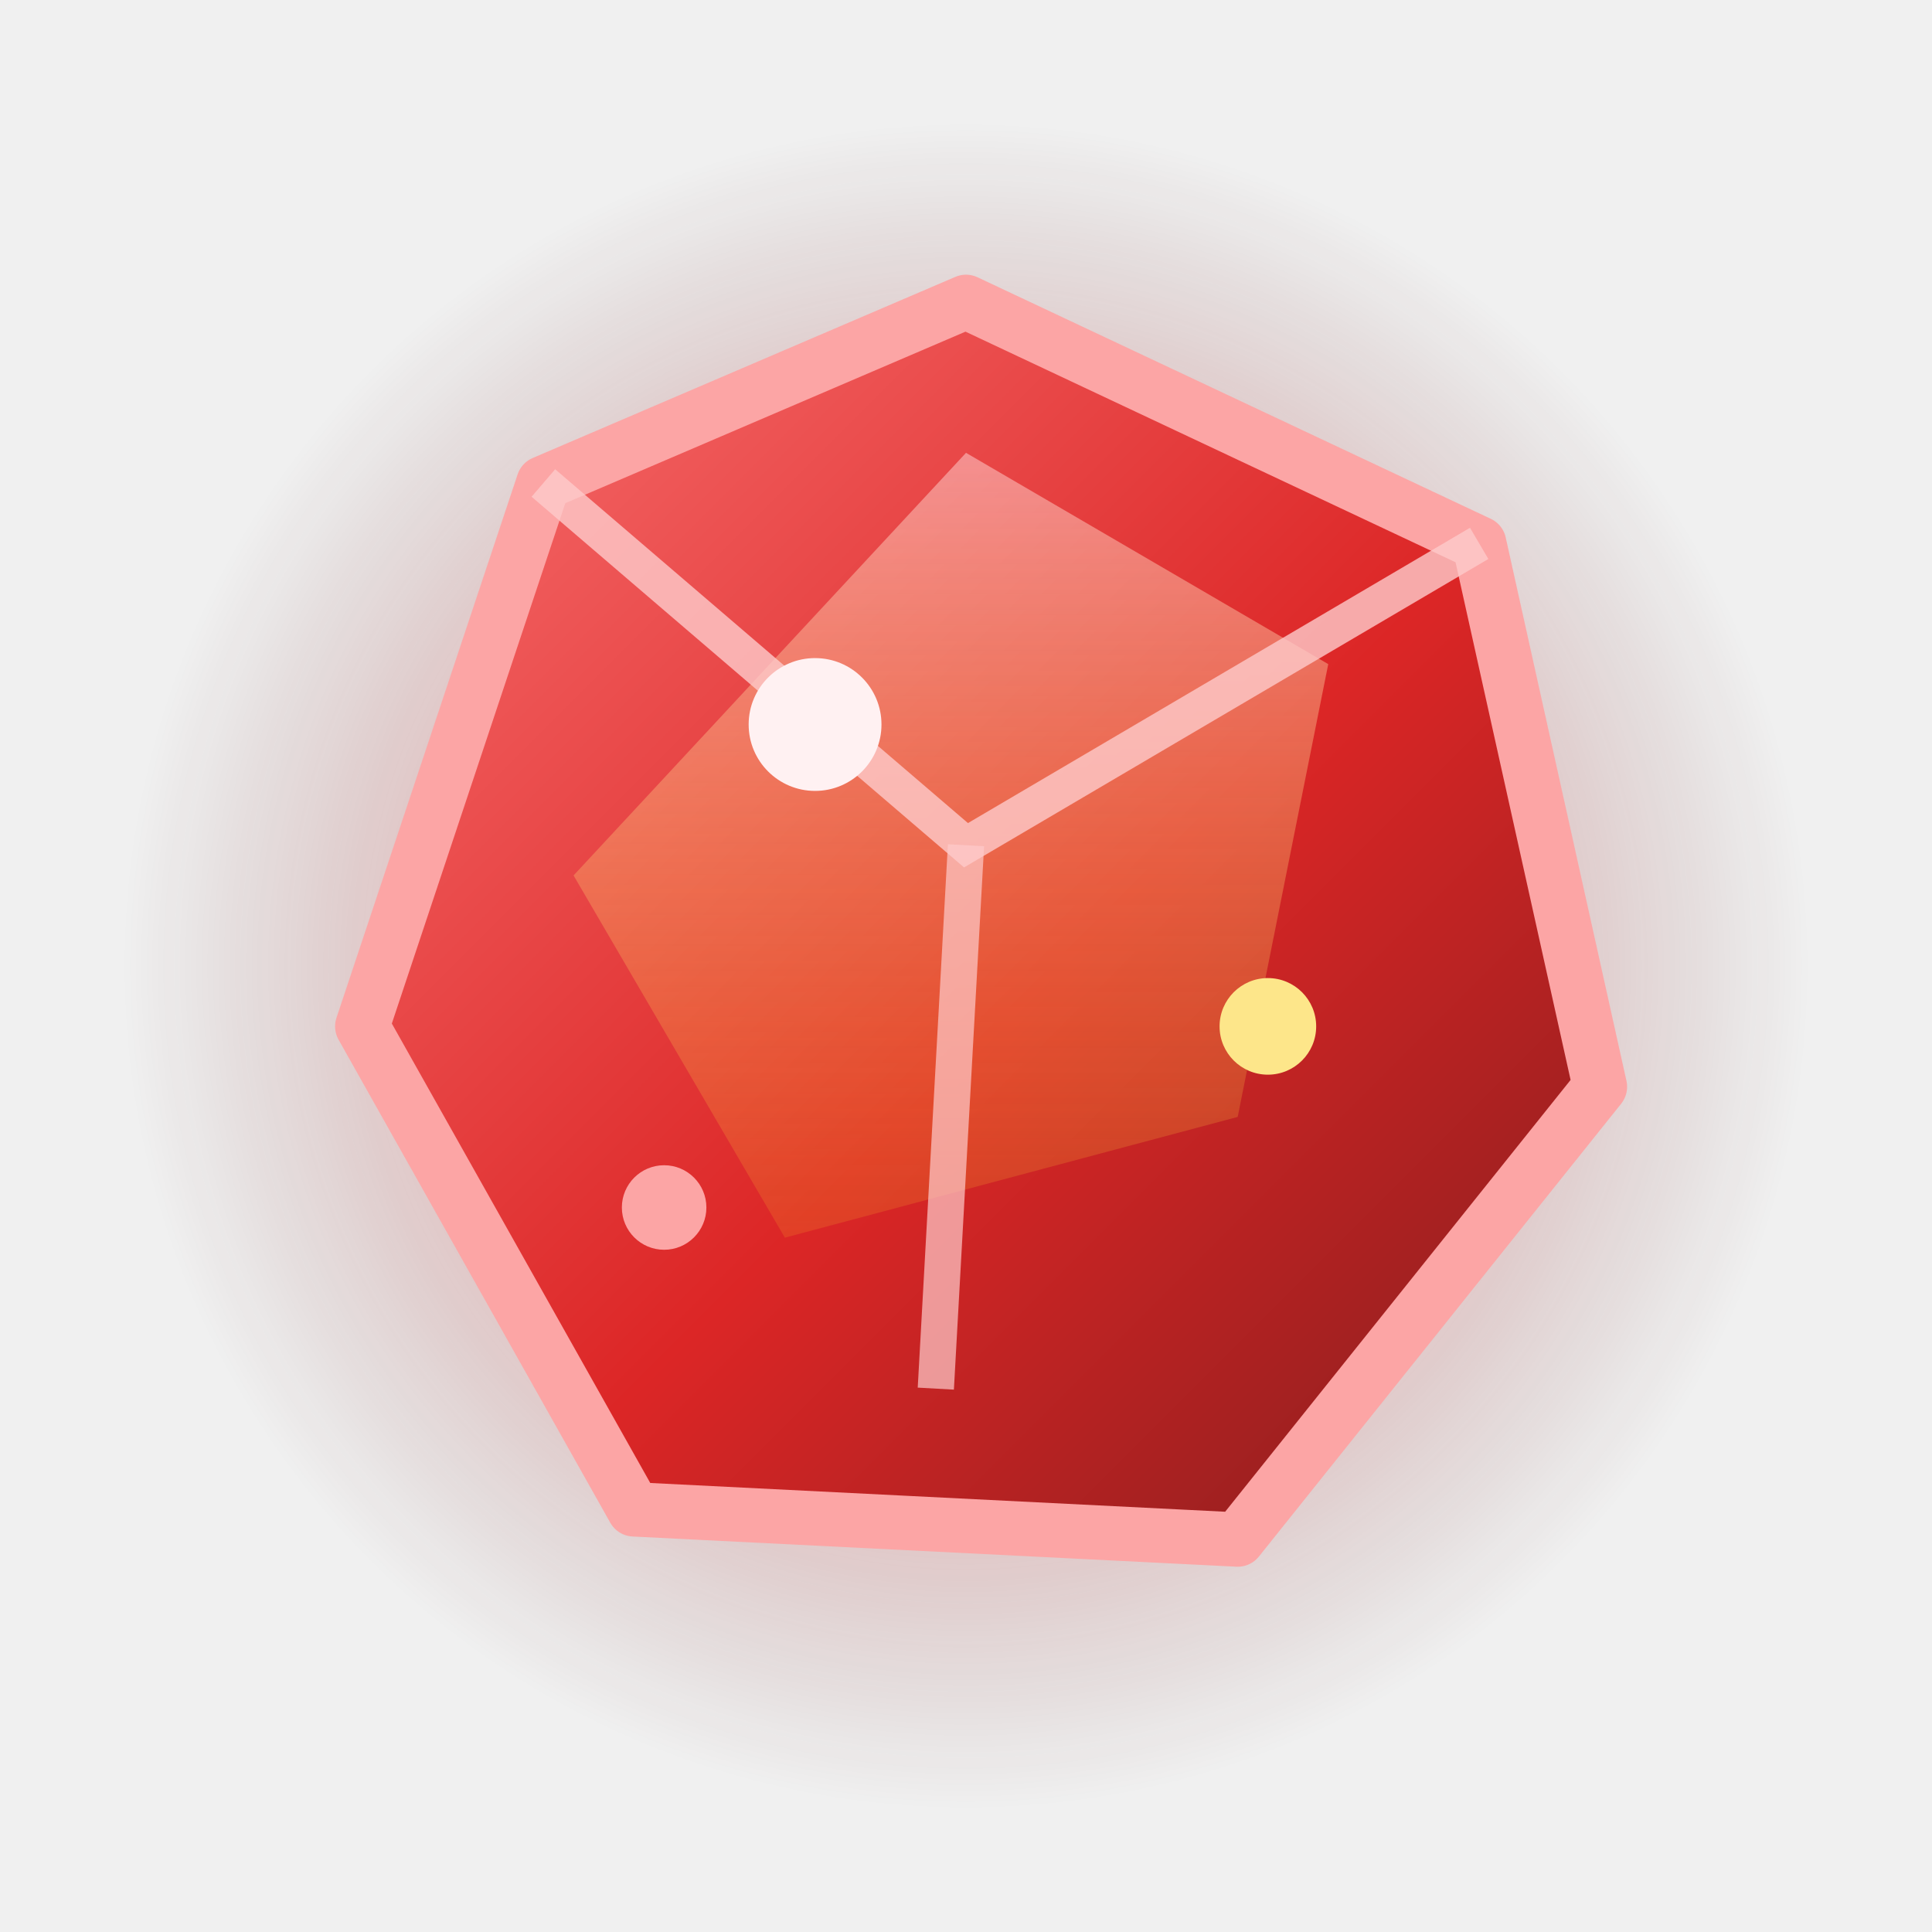
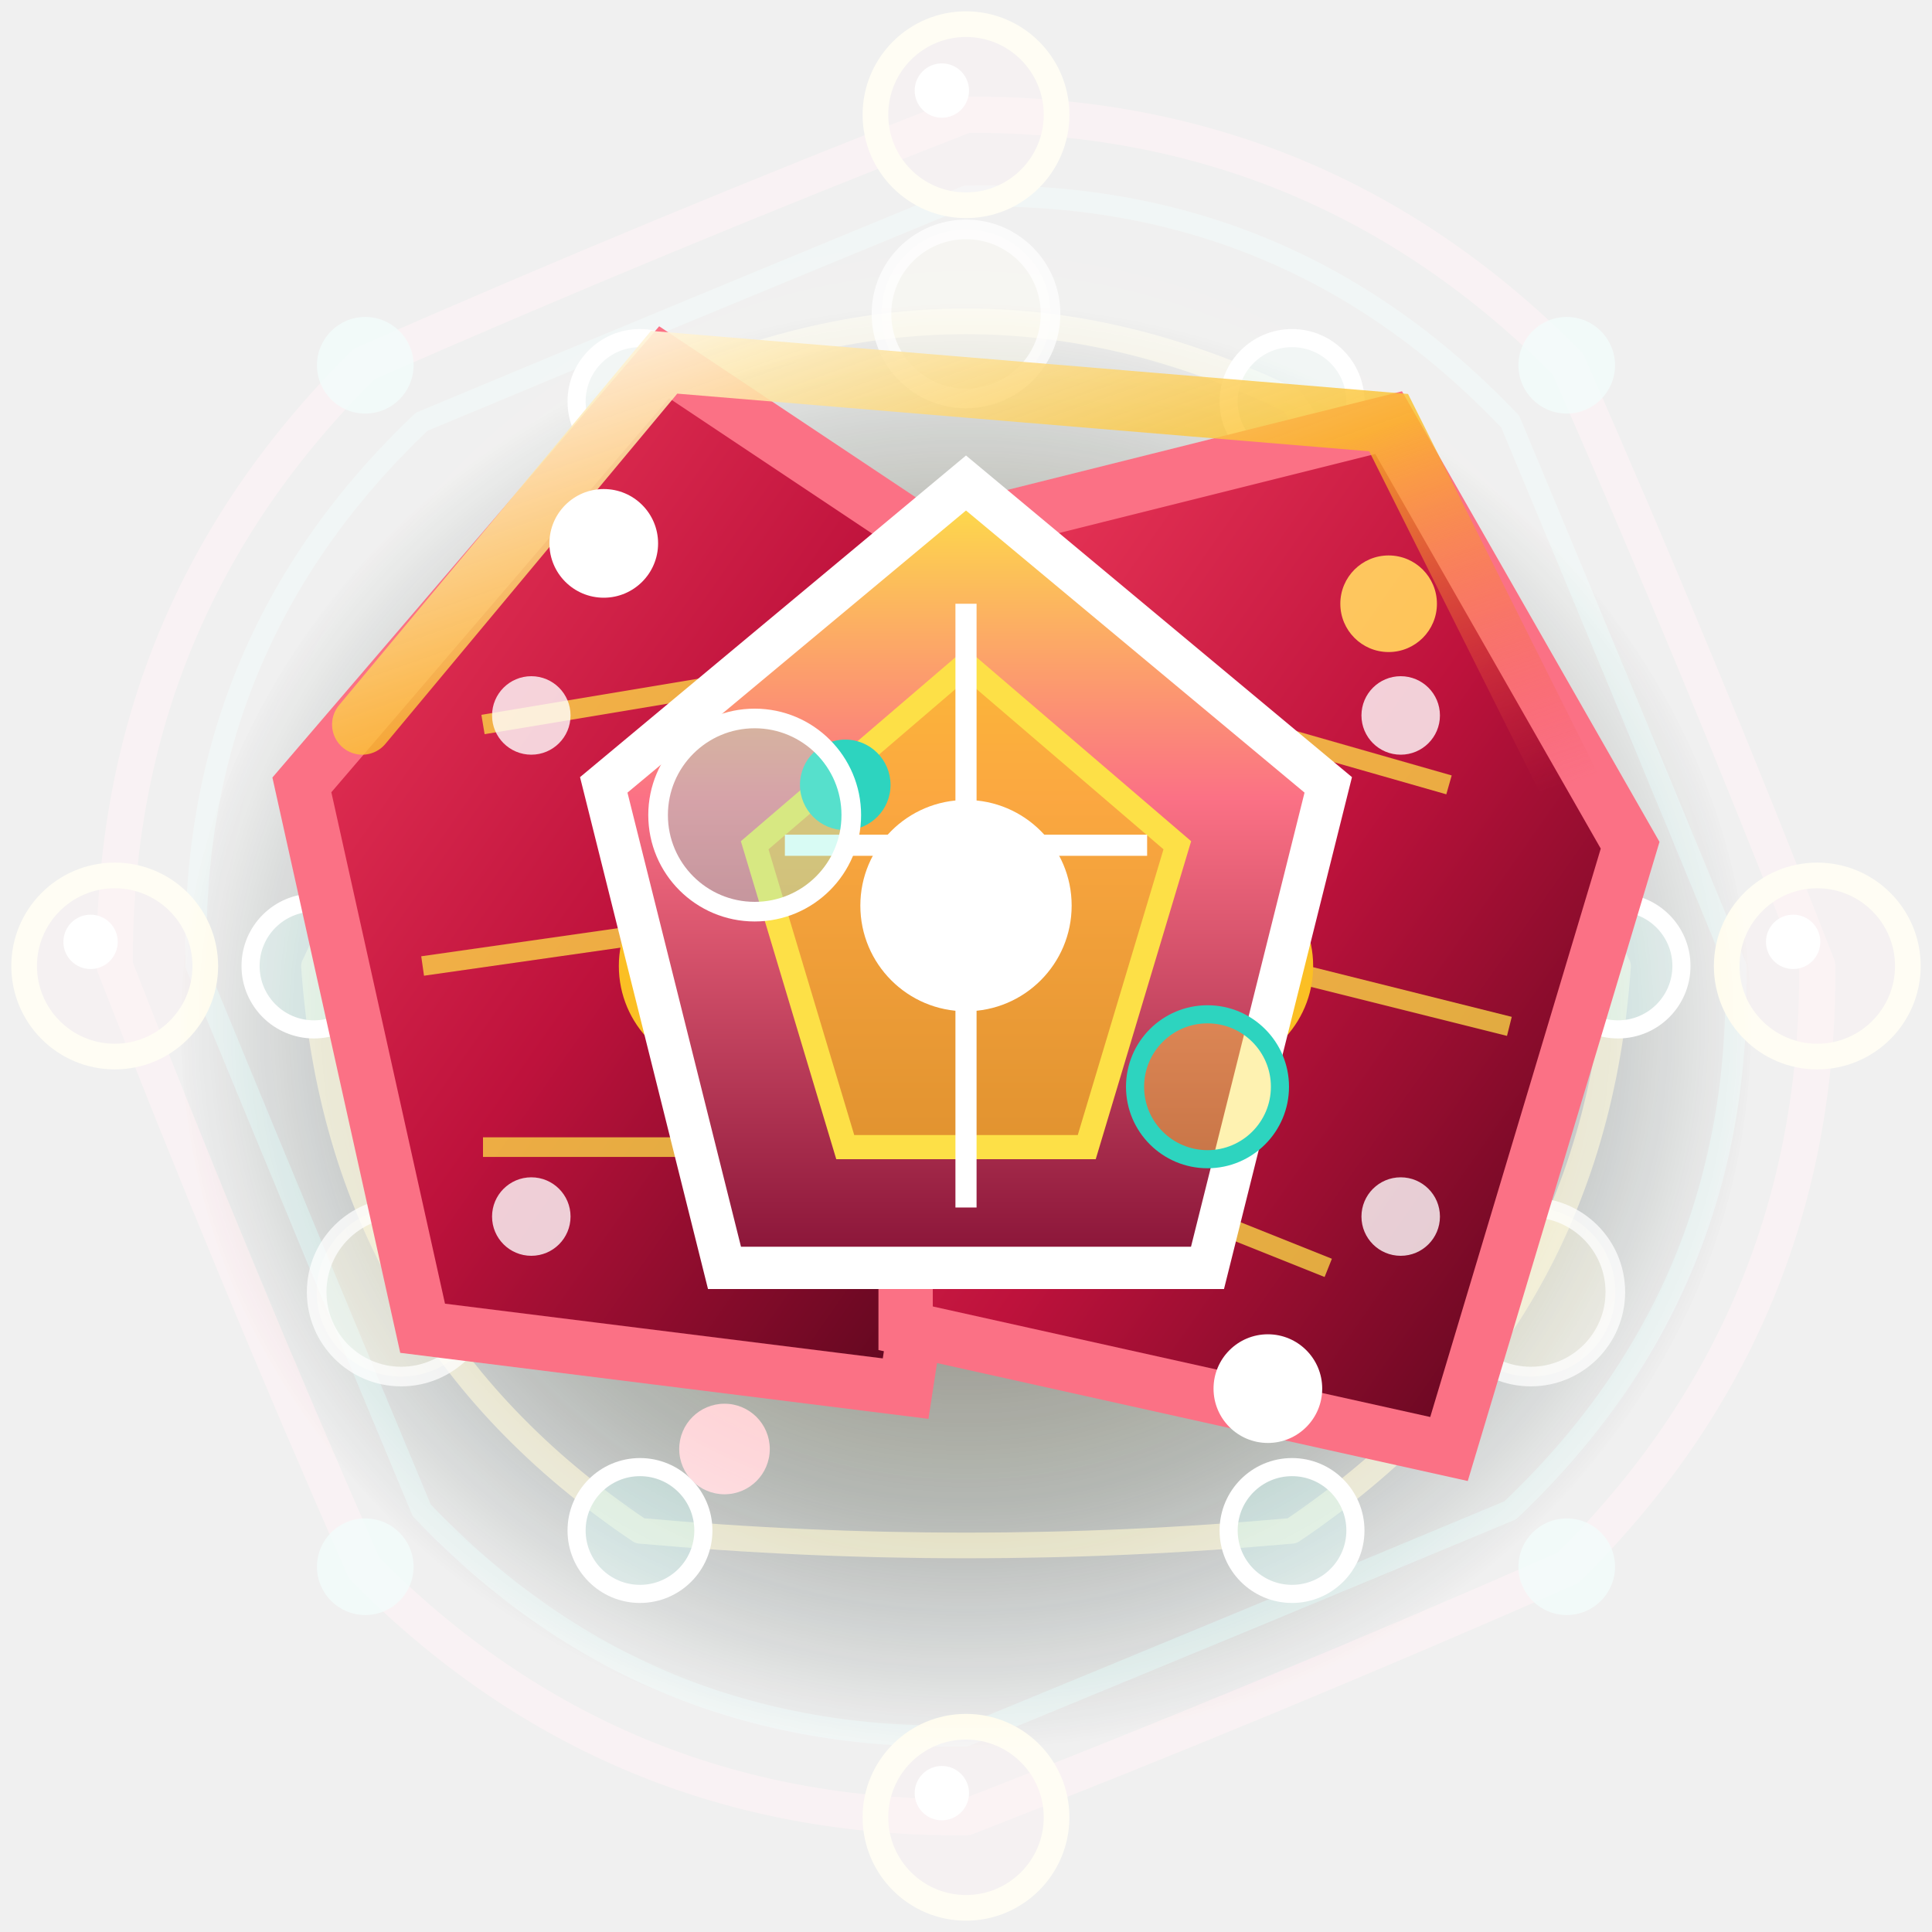
- <svg xmlns="http://www.w3.org/2000/svg" viewBox="0 0 64 64" width="64" height="64">
+ <svg xmlns="http://www.w3.org/2000/svg" viewBox="0 0 64 64" fill="none" data-rig-id="env-meat-rig" data-root-anchor="32,32" data-has-aura="true">
  <defs>
-     <radialGradient id="meatGlow" cx="50%" cy="50%" r="50%">
-       <stop offset="0%" stop-color="#ef4444" stop-opacity="0.45" />
-       <stop offset="70%" stop-color="#991b1b" stop-opacity="0.18" />
-       <stop offset="100%" stop-color="#450a0a" stop-opacity="0" />
+     <radialGradient id="mt-shadow" cx="50%" cy="50%" r="50%">
+       <stop offset="0%" stop-color="#021317" stop-opacity="0.7" />
+       <stop offset="65%" stop-color="#03181c" stop-opacity="0.3" />
+       <stop offset="100%" stop-color="#03181c" stop-opacity="0" />
    </radialGradient>
-     <linearGradient id="meatCore" x1="0%" y1="0%" x2="100%" y2="100%">
-       <stop offset="0%" stop-color="#f87171" />
-       <stop offset="55%" stop-color="#dc2626" />
-       <stop offset="100%" stop-color="#7f1d1d" />
+     <radialGradient id="mt-aura" cx="50%" cy="50%" r="50%">
+       <stop offset="0%" stop-color="#ef4444" stop-opacity="0.35" />
+       <stop offset="55%" stop-color="#fbbf24" stop-opacity="0.15" />
+       <stop offset="100%" stop-color="#03181c" stop-opacity="0" />
+     </radialGradient>
+     <linearGradient id="mt-flesh" x1="0%" y1="0%" x2="100%" y2="100%">
+       <stop offset="0%" stop-color="#f43f5e" />
+       <stop offset="50%" stop-color="#be123c" />
+       <stop offset="100%" stop-color="#4c0519" />
    </linearGradient>
-     <linearGradient id="meatSpec" x1="0%" y1="0%" x2="0%" y2="100%">
-       <stop offset="0%" stop-color="#fecaca" stop-opacity="0.85" />
-       <stop offset="100%" stop-color="#fbbf24" stop-opacity="0.25" />
+     <linearGradient id="mt-crystal" x1="0%" y1="0%" x2="0%" y2="100%">
+       <stop offset="0%" stop-color="#fde047" />
+       <stop offset="40%" stop-color="#fb7185" />
+       <stop offset="100%" stop-color="#881337" />
    </linearGradient>
+     <linearGradient id="mt-rim" x1="0%" y1="0%" x2="100%" y2="100%">
+       <stop offset="0%" stop-color="#ffffff" stop-opacity="0.95" />
+       <stop offset="50%" stop-color="#fbbf24" stop-opacity="0.8" />
+       <stop offset="100%" stop-color="#ef4444" stop-opacity="0" />
+     </linearGradient>
+     <radialGradient id="confocal-halo" cx="50%" cy="50%" r="50%">
+       <stop offset="0%" stop-color="#2dd4bf" stop-opacity="0" />
+       <stop offset="68%" stop-color="#2dd4bf" stop-opacity="0.16" />
+       <stop offset="86%" stop-color="#a855f7" stop-opacity="0.32" />
+       <stop offset="100%" stop-color="#03181c" stop-opacity="0" />
+     </radialGradient>
  </defs>
-   <circle cx="32" cy="32" r="28" fill="url(#meatGlow)" />
-   <polygon points="32,10 49,18 53,36 41,51 21,50 12,34 18,16" fill="url(#meatCore)" stroke="#fca5a5" stroke-width="1.8" stroke-linejoin="round" />
-   <polygon points="32,15 44,22 41,37 26,41 19,29" fill="url(#meatSpec)" opacity="0.65" />
-   <polyline points="18,16 32,28 49,18" fill="none" stroke="#fecaca" stroke-width="1.2" opacity="0.8" />
-   <polyline points="32,28 31,46" fill="none" stroke="#fecaca" stroke-width="1.2" opacity="0.7" />
-   <circle cx="27" cy="24" r="2.2" fill="#fff1f2" />
-   <circle cx="42" cy="34" r="1.6" fill="#fde68a" />
-   <circle cx="22" cy="40" r="1.4" fill="#fca5a5" />
+   <g id="part-shadow-cast" data-pivot="32,34" data-parent="root" data-z-index="1" data-blend="multiply" style="mix-blend-mode: multiply">
+     <ellipse cx="32" cy="34" rx="26" ry="24" fill="url(#mt-shadow)" />
+   </g>
+   <g id="part-aura-ring-outer" data-pivot="32,32" data-parent="root" data-z-index="4" data-blend="screen" data-motion="spin-cw" style="mix-blend-mode: screen">
+     <circle cx="32" cy="32" r="30" fill="url(#mt-aura)" />
+     <path fill="none" stroke="#f43f5e" stroke-width="1.2" stroke-opacity="0.65" d="M60.2,32 Q60.27,43.71 51.94,51.94 Q42.06,56.28 32,60.2 Q20.29,60.27 12.06,51.94 Q7.72,42.06 3.8,32 Q3.73,20.29 12.06,12.06 Q21.94,7.72 32,3.8 Q43.71,3.73 51.94,12.06 Q56.28,21.94 60.2,32 Z" stroke-linecap="round" stroke-linejoin="round" />
+     <path fill="none" stroke="#2dd4bf" stroke-width="0.7" stroke-opacity="0.5" d="M57.5,32 Q57.78,42.68 50.03,50.03 Q41.02,53.79 32,57.5 Q21.32,57.78 13.97,50.03 Q10.21,41.02 6.5,32 Q6.22,21.32 13.97,13.97 Q22.98,10.21 32,6.5 Q42.68,6.22 50.03,13.97 Q53.79,22.98 57.5,32 Z" stroke-linecap="round" stroke-linejoin="round" />
+     <circle cx="60.2" cy="32" r="3.0" fill="#f43f5e" fill-opacity="0.35" stroke="#fde047" stroke-width="0.85" />
+     <circle cx="59.4" cy="31.2" r="0.9" fill="#ffffff" />
+     <circle cx="51.9" cy="51.9" r="1.6" fill="#2dd4bf" fill-opacity="0.8" />
+     <circle cx="32" cy="60.2" r="3.0" fill="#f43f5e" fill-opacity="0.35" stroke="#fde047" stroke-width="0.85" />
+     <circle cx="31.2" cy="59.4" r="0.9" fill="#ffffff" />
+     <circle cx="12.1" cy="51.9" r="1.6" fill="#2dd4bf" fill-opacity="0.8" />
+     <circle cx="3.8" cy="32" r="3.0" fill="#f43f5e" fill-opacity="0.35" stroke="#fde047" stroke-width="0.85" />
+     <circle cx="3" cy="31.2" r="0.9" fill="#ffffff" />
+     <circle cx="12.1" cy="12.1" r="1.6" fill="#2dd4bf" fill-opacity="0.8" />
+     <circle cx="32" cy="3.8" r="3.0" fill="#f43f5e" fill-opacity="0.35" stroke="#fde047" stroke-width="0.85" />
+     <circle cx="31.2" cy="3" r="0.9" fill="#ffffff" />
+     <circle cx="51.9" cy="12.1" r="1.6" fill="#2dd4bf" fill-opacity="0.8" />
+   </g>
+   <g id="part-aura-ring-inner" data-pivot="32,32" data-parent="root" data-z-index="5" data-blend="screen" data-motion="spin-ccw" style="mix-blend-mode: screen">
+     <path fill="none" stroke="#fde047" stroke-width="0.85" stroke-opacity="0.62" d="M53.6,32 Q52.78,44 42.8,50.71 Q32,51.68 21.2,50.71 Q11.22,44 10.4,32 Q14.96,22.16 21.2,13.29 Q32,8 42.8,13.29 Q49.04,22.16 53.6,32 Z" stroke-linecap="round" stroke-linejoin="round" />
+     <circle cx="53.6" cy="32" r="2.1" fill="#2dd4bf" fill-opacity="0.45" stroke="#ffffff" stroke-width="0.6" />
+     <circle cx="42.8" cy="50.7" r="2.1" fill="#2dd4bf" fill-opacity="0.45" stroke="#ffffff" stroke-width="0.6" />
+     <circle cx="21.2" cy="50.7" r="2.1" fill="#2dd4bf" fill-opacity="0.45" stroke="#ffffff" stroke-width="0.6" />
+     <circle cx="10.4" cy="32" r="2.1" fill="#2dd4bf" fill-opacity="0.45" stroke="#ffffff" stroke-width="0.6" />
+     <circle cx="21.2" cy="13.3" r="2.1" fill="#2dd4bf" fill-opacity="0.45" stroke="#ffffff" stroke-width="0.6" />
+     <circle cx="42.8" cy="13.3" r="2.1" fill="#2dd4bf" fill-opacity="0.45" stroke="#ffffff" stroke-width="0.6" />
+     <circle cx="50.71" cy="42.8" r="2.8" fill="#fde047" fill-opacity="0.38" stroke="#ffffff" stroke-width="0.65" stroke-opacity="0.75" />
+     <circle cx="13.29" cy="42.8" r="2.8" fill="#fde047" fill-opacity="0.38" stroke="#ffffff" stroke-width="0.65" stroke-opacity="0.75" />
+     <circle cx="32" cy="10.4" r="2.8" fill="#fde047" fill-opacity="0.38" stroke="#ffffff" stroke-width="0.65" stroke-opacity="0.75" />
+   </g>
+   <g id="part-meat-lobe-left" data-pivot="24,32" data-parent="root" data-z-index="15" data-blend="normal" data-motion="pulse-lobe-l">
+     <polygon points="10,26 22,12 34,20 30,46 14,44" fill="url(#mt-flesh)" stroke="#fb7185" stroke-width="1.8" />
+     <path d="M16 24 L28 22 M14 32 L28 30 M16 38 L26 38" stroke="#fde047" stroke-width="0.65" stroke-opacity="0.75" />
+     <circle cx="24" cy="32" r="3" fill="#881337" stroke="#fbbf24" stroke-width="1.0" />
+   </g>
+   <g id="part-meat-lobe-right" data-pivot="40,32" data-parent="root" data-z-index="20" data-blend="normal" data-motion="pulse-lobe-r">
+     <polygon points="30,18 46,14 54,28 48,48 30,44" fill="url(#mt-flesh)" stroke="#fb7185" stroke-width="1.8" />
+     <path d="M34 22 L48 26 M34 30 L50 34 M34 38 L44 42" stroke="#fde047" stroke-width="0.65" stroke-opacity="0.75" />
+     <circle cx="40" cy="32" r="3" fill="#881337" stroke="#fbbf24" stroke-width="1.0" />
+   </g>
+   <g id="part-meat-atp-core" data-pivot="32,32" data-parent="root" data-z-index="30" data-blend="normal" data-motion="pulse-core">
+     <polygon points="32,16 44,26 40,42 24,42 20,26" fill="url(#mt-crystal)" stroke="#ffffff" stroke-width="1.4" />
+     <polygon points="32,22 39,28 36,38 28,38 25,28" fill="#fbbf24" fill-opacity="0.7" stroke="#fde047" stroke-width="0.8" />
+     <path d="M26 28 L38 28 M32 20 L32 40" stroke="#ffffff" stroke-width="0.7" />
+     <circle cx="32" cy="30" r="3.5" fill="#ffffff" />
+     <circle cx="28" cy="26" r="1.5" fill="#2dd4bf" />
+     <circle cx="25" cy="27" r="3.2" fill="#99f6e4" fill-opacity="0.38" stroke="#ffffff" stroke-width="0.65" />
+     <circle cx="40" cy="36" r="2.4" fill="#fde047" fill-opacity="0.42" stroke="#2dd4bf" stroke-width="0.6" />
+   </g>
+   <g id="part-light-rim-meat" data-pivot="32,32" data-parent="part-meat-atp-core" data-z-index="45" data-blend="plus-lighter" style="mix-blend-mode: plus-lighter">
+     <path d="M12 24 L22 12 L46 14 L52 26" stroke="url(#mt-rim)" stroke-width="2.0" stroke-linecap="round" />
+   </g>
+   <g id="part-aura-corona-top" data-pivot="32,32" data-parent="root" data-z-index="65" data-blend="screen" data-motion="pulse-breathe" style="mix-blend-mode: screen">
+     <circle cx="20" cy="18" r="1.8" fill="#ffffff" />
+     <circle cx="46" cy="20" r="1.6" fill="#fbbf24" />
+     <circle cx="24" cy="48" r="1.5" fill="#fb7185" />
+     <circle cx="42" cy="46" r="1.8" fill="#ffffff" />
+     <circle cx="46.4" cy="40.3" r="1.3" fill="#ffffff" fill-opacity="0.8" />
+     <circle cx="17.6" cy="40.3" r="1.3" fill="#ffffff" fill-opacity="0.8" />
+     <circle cx="17.6" cy="23.7" r="1.3" fill="#ffffff" fill-opacity="0.8" />
+     <circle cx="46.4" cy="23.7" r="1.3" fill="#ffffff" fill-opacity="0.8" />
+   </g>
</svg>
